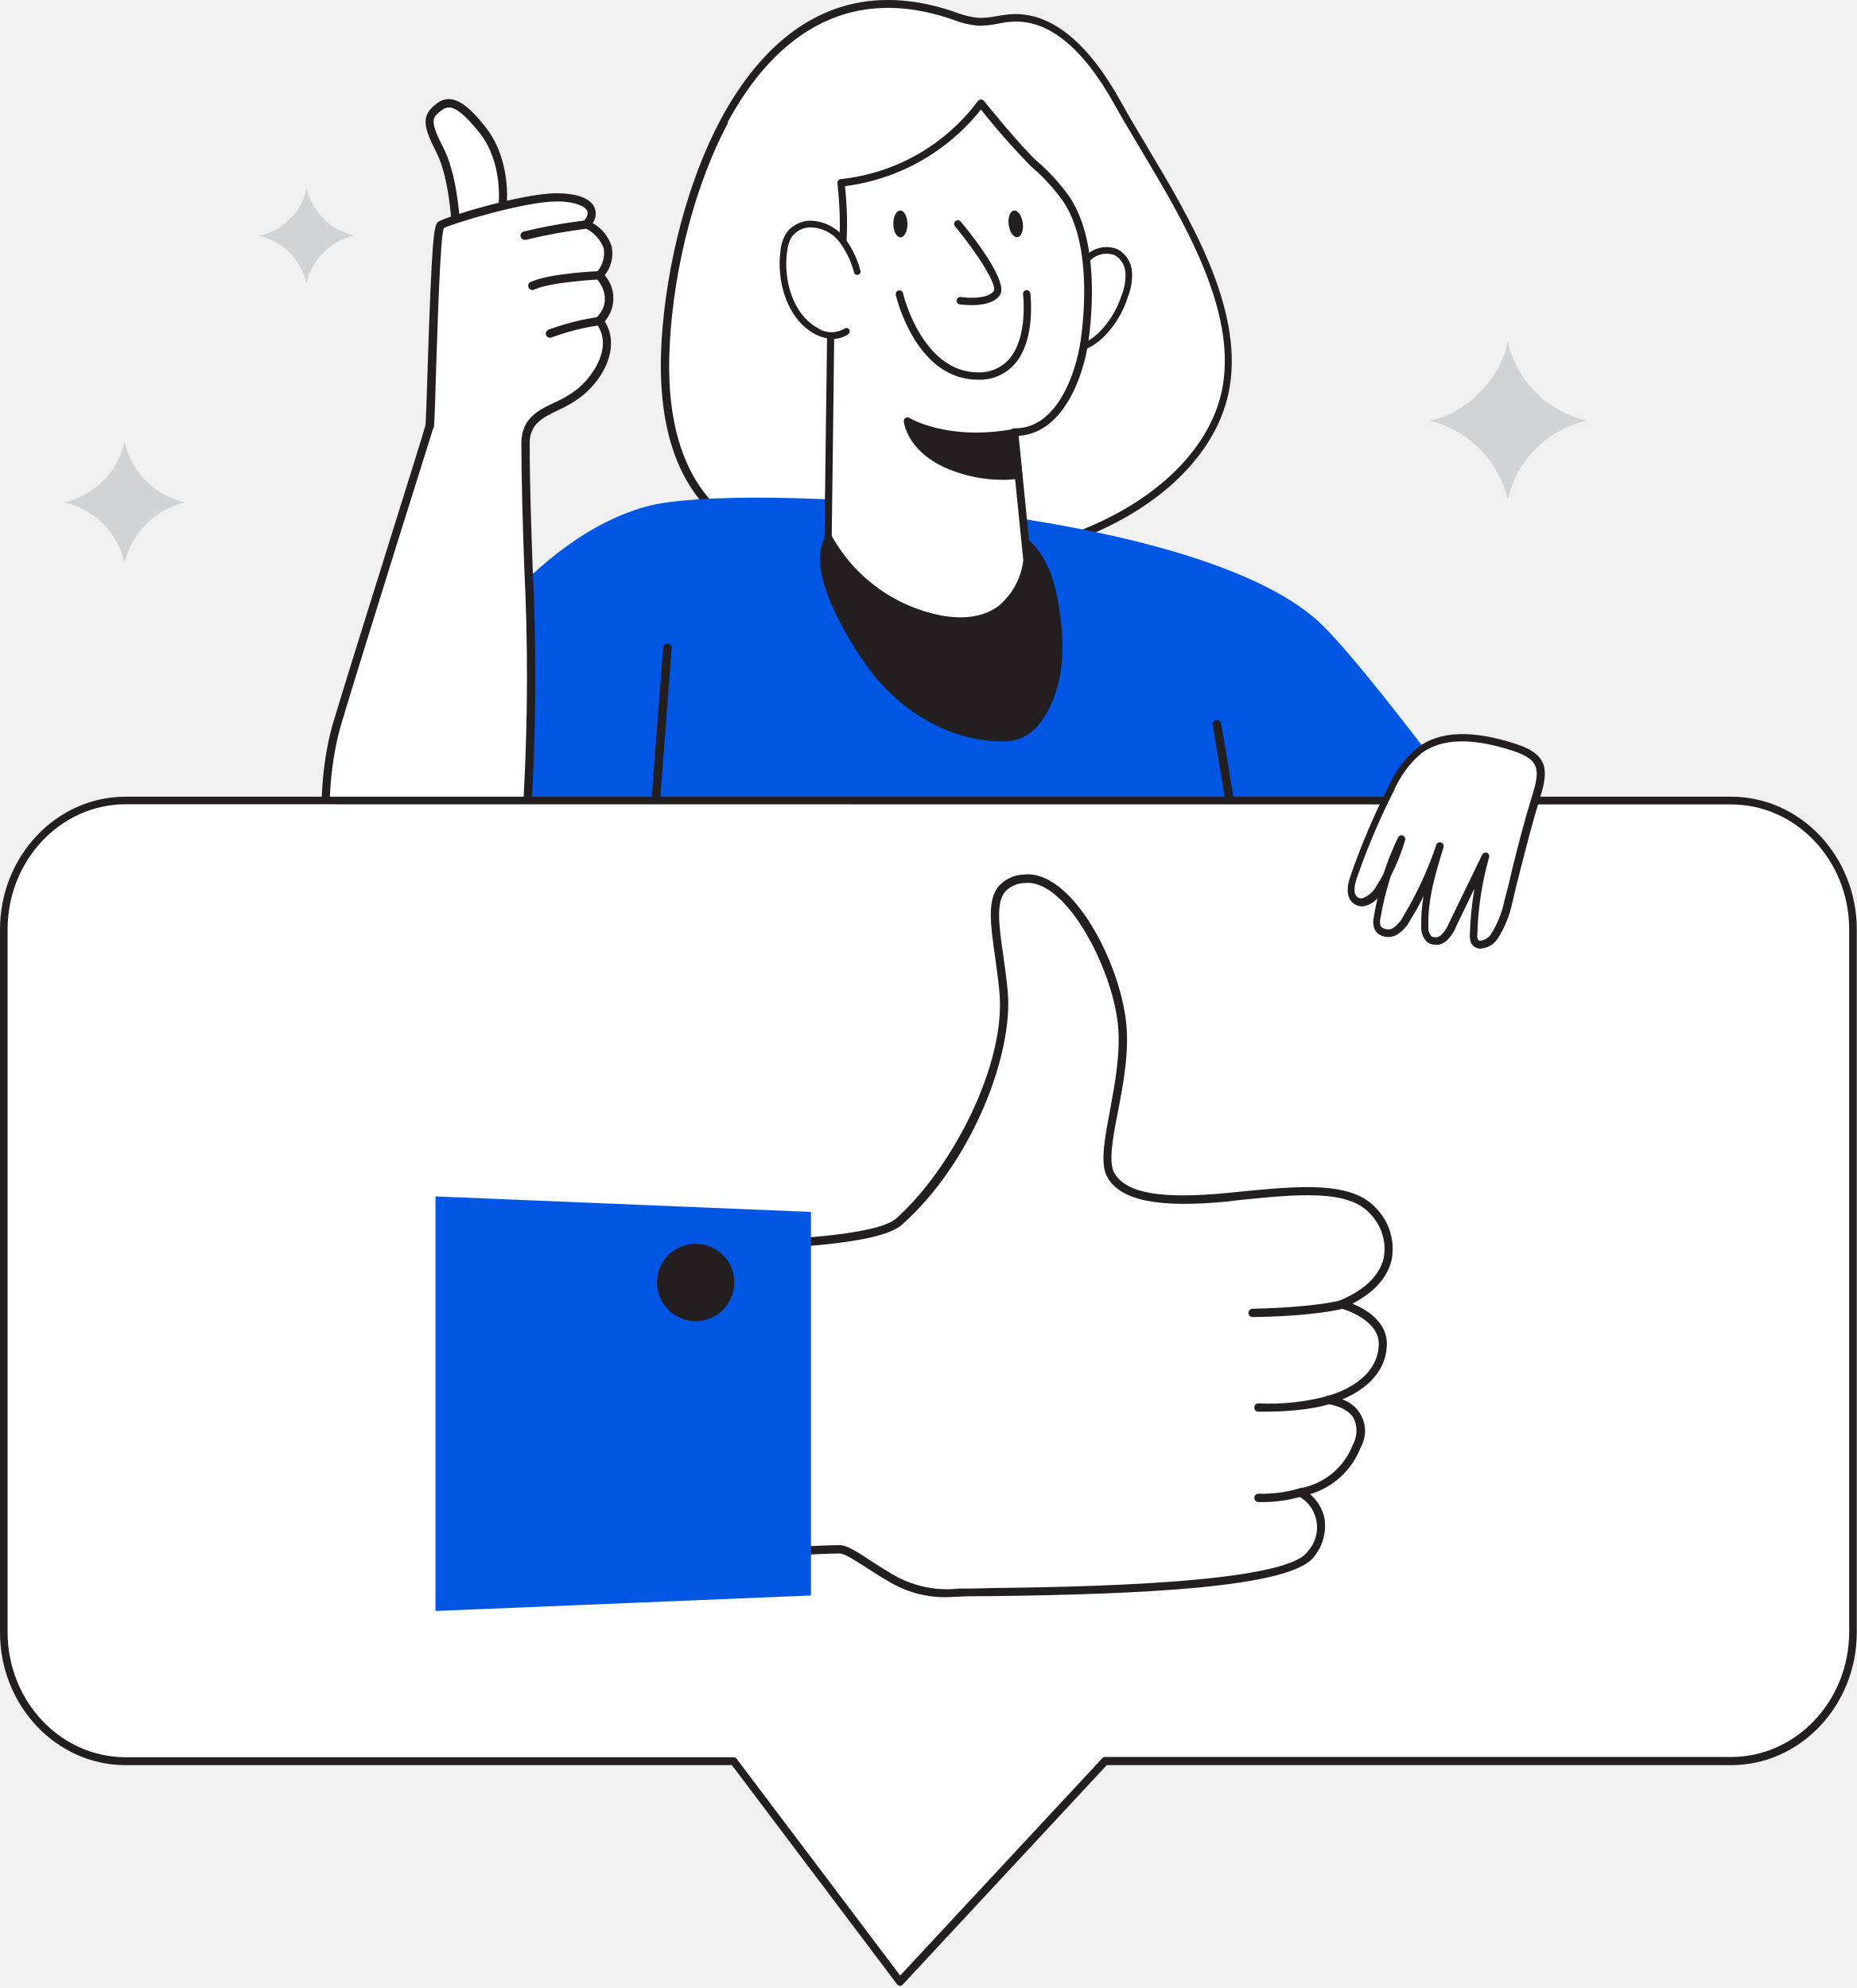
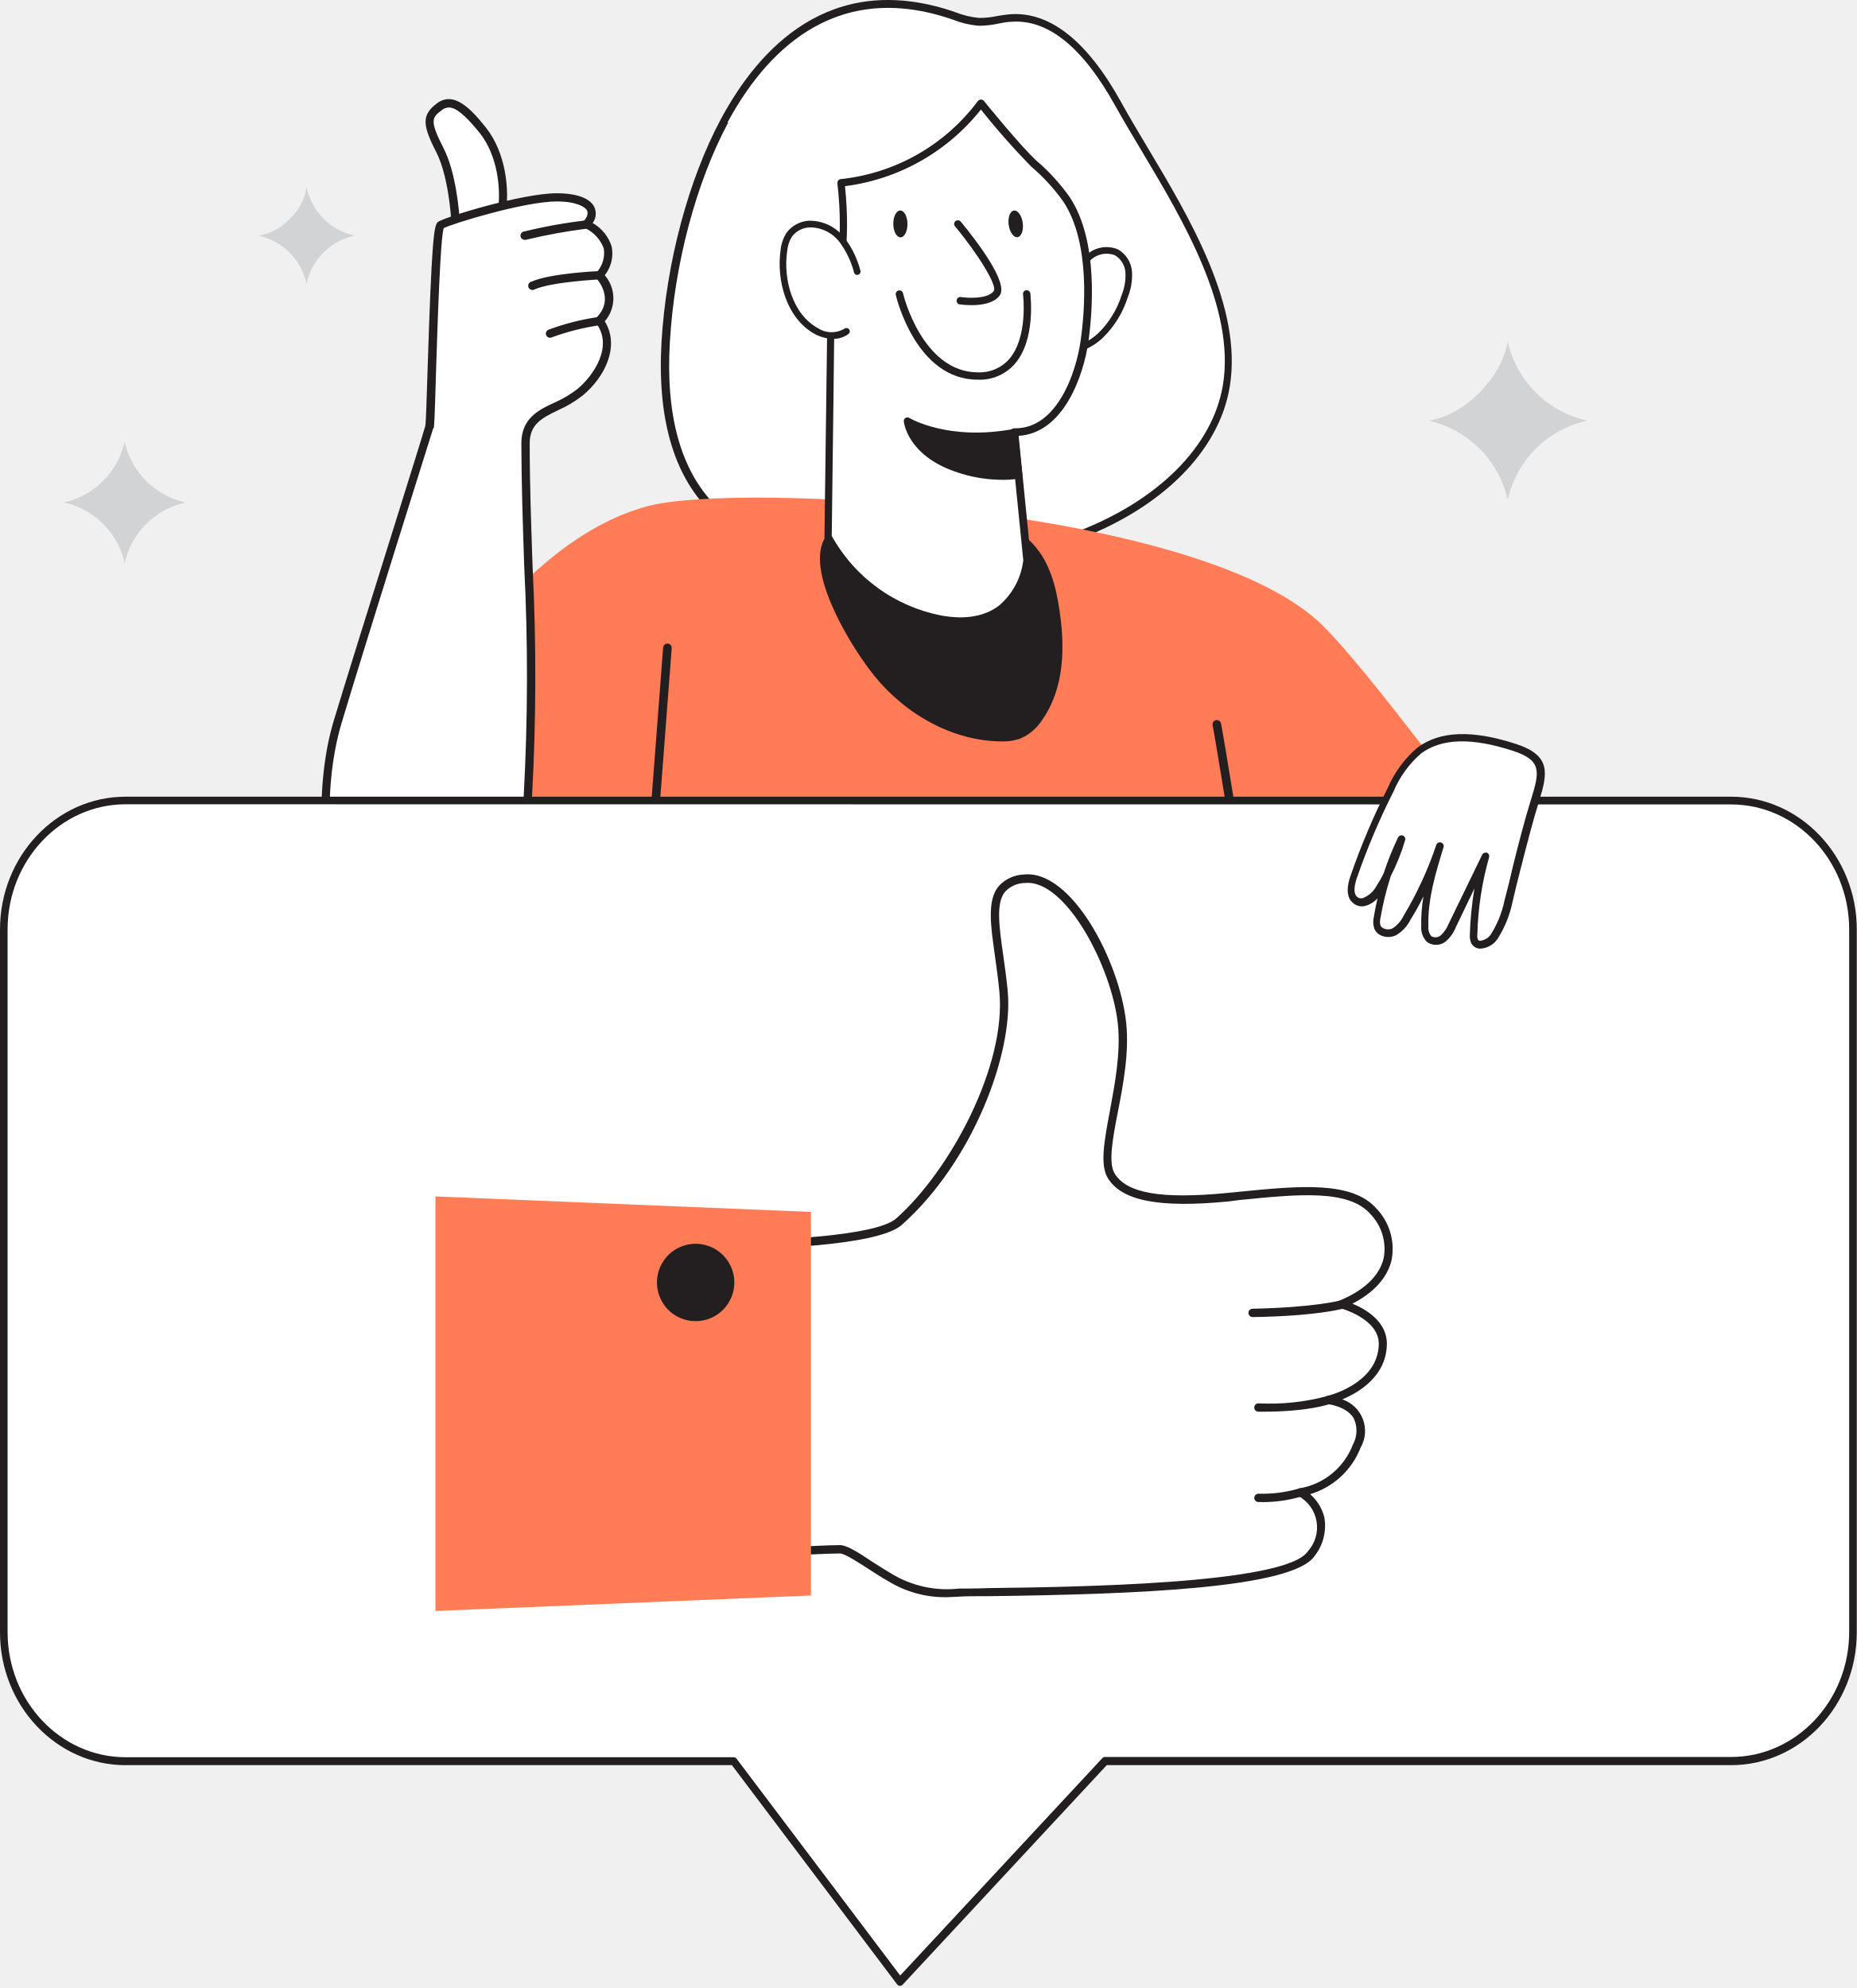
<svg xmlns="http://www.w3.org/2000/svg" width="226" height="242" viewBox="0 0 226 242" fill="none">
  <path d="M88.173 14.686C93.644 4.536 102.475 -2.498 115.578 1.725C116.734 2.189 117.945 2.499 119.181 2.648C120.438 2.575 121.688 2.425 122.927 2.202C128.834 1.714 133.199 7.439 136.071 12.616C141.41 22.268 151.164 35.372 149.266 46.973C147.794 55.966 139.339 62.198 130.803 65.345C121.178 68.895 110.787 69.844 100.678 68.095C95.603 67.222 90.355 65.517 86.701 61.833C81.626 56.697 80.611 48.79 80.997 41.533C81.535 33.423 83.717 22.999 88.173 14.686Z" fill="white" />
  <path d="M110.533 69.445C107.203 69.445 103.878 69.16 100.596 68.593C94.192 67.497 89.543 65.406 86.386 62.198C81.951 57.742 79.982 50.84 80.52 41.584C81.098 31.982 83.798 21.842 87.757 14.473C92.395 5.846 101.002 -3.452 115.679 1.278L116.38 1.522C117.272 1.868 118.208 2.09 119.161 2.181C119.891 2.185 120.619 2.11 121.333 1.958C121.82 1.877 122.348 1.786 122.845 1.745C127.707 1.329 132.295 4.922 136.436 12.392C137.39 14.118 138.466 15.945 139.633 17.883C144.82 26.562 151.275 37.361 149.682 47.054C148.413 54.901 141.42 61.904 130.935 65.781C124.407 68.207 117.498 69.448 110.533 69.445ZM88.64 14.909C84.742 22.167 82.073 32.164 81.535 41.634C80.997 50.587 82.874 57.286 87.097 61.549C90.142 64.594 94.618 66.624 100.82 67.639C110.843 69.364 121.144 68.412 130.681 64.878C140.831 61.112 147.621 54.373 148.85 46.862C150.382 37.514 144.028 26.866 138.923 18.31C137.766 16.371 136.67 14.544 135.705 12.808C131.757 5.703 127.484 2.263 123.008 2.658C122.531 2.658 122.064 2.78 121.576 2.861C120.76 3.043 119.926 3.135 119.09 3.135C118.045 3.043 117.02 2.801 116.045 2.415L115.355 2.181C101.287 -2.356 93.025 6.617 88.538 14.93L88.64 14.909Z" fill="#231F20" />
-   <path d="M222.904 159.83C222.904 159.83 171.139 85.34 160.4 75.585C144.952 61.619 90.122 58.706 78.987 61.578C59.296 66.653 45.594 97.408 45.594 97.408L78.257 107.172C78.328 132.436 80.855 158.937 80.855 158.937L222.904 159.83Z" fill="#0157E4" />
+   <path d="M222.904 159.83C222.904 159.83 171.139 85.34 160.4 75.585C144.952 61.619 90.122 58.706 78.987 61.578C59.296 66.653 45.594 97.408 45.594 97.408L78.257 107.172C78.328 132.436 80.855 158.937 80.855 158.937L222.904 159.83Z" fill="#ff7c57" />
  <path d="M55.459 28.682C55.581 28.337 55.348 21.78 53.541 18.268C51.734 14.756 51.988 14.147 53.45 13.01C54.911 11.873 56.495 13.01 58.748 15.842C61.001 18.674 61.57 23.018 61.011 26.185L55.459 28.682Z" fill="white" />
  <path d="M55.46 29.192C55.383 29.191 55.308 29.173 55.239 29.139C55.171 29.105 55.111 29.055 55.064 28.995C55.017 28.934 54.984 28.864 54.969 28.789C54.953 28.714 54.954 28.637 54.972 28.562C55.044 27.963 54.79 21.802 53.095 18.504C51.4 15.205 51.319 14.017 53.145 12.607C55.236 11.003 57.337 13.266 59.144 15.53C61.56 18.575 62.078 23.102 61.509 26.279C61.493 26.36 61.458 26.436 61.407 26.502C61.356 26.567 61.29 26.619 61.215 26.654L55.673 29.141C55.606 29.172 55.533 29.189 55.46 29.192ZM54.627 13.084C54.31 13.093 54.005 13.212 53.765 13.418C52.608 14.302 52.222 14.606 53.988 18.037C55.49 20.95 55.947 25.822 56.018 27.892L60.585 25.862C61.032 22.929 60.535 18.879 58.383 16.179C56.505 13.855 55.429 13.084 54.627 13.084Z" fill="#231F20" />
  <path d="M52.293 51.976C52.526 51.641 52.861 28.002 53.653 27.433C54.444 26.865 63.722 24.043 67.792 24.043C71.862 24.043 72.867 25.738 71.415 27.321C71.415 27.321 76.165 29.473 72.999 33.543C72.999 33.543 75.709 36.365 72.999 39.085C75.191 42.019 72.999 45.764 70.634 47.774C67.893 50.047 63.986 49.996 64.006 54.016C64.056 68.297 65.335 82.72 64.29 96.991C63.61 106.268 58.2 119.615 48.568 117.352C38.935 115.088 38.276 97.336 41.097 87.917C43.919 78.498 52.293 51.976 52.293 51.976Z" fill="white" />
  <path d="M50.699 118.115C49.941 118.112 49.185 118.023 48.446 117.851C47.098 117.498 45.84 116.863 44.756 115.988C43.671 115.113 42.784 114.019 42.153 112.776C38.418 106.321 38.438 94.993 40.61 87.777C43.411 78.5 51.775 52.069 51.775 51.805C51.846 51.389 51.937 48.364 52.039 45.177C52.546 29.12 52.81 27.374 53.318 27.009C54.16 26.41 63.579 23.527 67.751 23.527C70.238 23.527 71.882 24.146 72.369 25.273C72.495 25.58 72.54 25.914 72.499 26.243C72.458 26.572 72.333 26.884 72.136 27.151C73.24 27.775 74.067 28.794 74.45 30.003C74.574 30.613 74.562 31.242 74.417 31.847C74.271 32.452 73.995 33.018 73.608 33.505C74.285 34.283 74.658 35.28 74.658 36.311C74.658 37.343 74.285 38.34 73.608 39.118C75.455 42.061 73.709 45.837 70.918 48.151C70.002 48.861 69.003 49.457 67.944 49.928C65.995 50.871 64.463 51.623 64.473 53.987C64.473 58.91 64.655 63.945 64.818 68.817C65.29 78.207 65.269 87.615 64.757 97.003C64.27 103.57 61.397 112.37 56.211 116.177C54.63 117.4 52.697 118.08 50.699 118.115ZM52.729 52.14C52.353 53.338 44.284 78.957 41.564 88.061C39.453 95.075 39.422 106.037 43.016 112.259C43.58 113.376 44.375 114.36 45.347 115.148C46.32 115.935 47.449 116.507 48.659 116.826C49.854 117.127 51.103 117.152 52.309 116.899C53.515 116.645 54.648 116.121 55.622 115.365C60.555 111.741 63.295 103.266 63.742 96.932C64.254 87.578 64.275 78.203 63.803 68.847C63.64 63.975 63.468 58.931 63.458 53.987C63.458 50.943 65.488 49.928 67.518 48.994C68.504 48.56 69.435 48.008 70.289 47.349C72.319 45.654 74.643 42.122 72.572 39.361C72.493 39.268 72.449 39.149 72.449 39.026C72.449 38.904 72.493 38.785 72.572 38.691C74.897 36.377 72.664 33.962 72.572 33.86C72.494 33.768 72.451 33.651 72.451 33.53C72.451 33.409 72.494 33.292 72.572 33.2C72.943 32.81 73.219 32.34 73.377 31.826C73.536 31.311 73.573 30.767 73.486 30.236C73.075 29.137 72.247 28.244 71.182 27.75C71.109 27.719 71.044 27.67 70.995 27.608C70.945 27.546 70.912 27.473 70.898 27.395C70.881 27.316 70.883 27.234 70.905 27.157C70.926 27.079 70.965 27.007 71.019 26.948C71.273 26.674 71.669 26.136 71.466 25.659C71.263 25.182 70.126 24.522 67.771 24.522C63.864 24.522 55.135 27.192 54.008 27.77C53.582 29.079 53.257 39.524 53.074 45.187C52.902 51.135 52.861 51.927 52.77 52.171L52.729 52.14Z" fill="#231F20" />
  <path d="M63.945 29.192C63.81 29.212 63.673 29.178 63.564 29.097C63.454 29.016 63.381 28.895 63.361 28.76C63.341 28.626 63.375 28.489 63.456 28.379C63.537 28.27 63.658 28.197 63.792 28.177C66.293 27.57 68.829 27.116 71.385 26.817C71.518 26.799 71.653 26.836 71.759 26.918C71.866 26.999 71.935 27.12 71.953 27.253C71.963 27.319 71.96 27.387 71.943 27.452C71.926 27.516 71.897 27.577 71.856 27.63C71.815 27.683 71.764 27.728 71.706 27.761C71.647 27.793 71.583 27.814 71.517 27.822C69.034 28.131 66.57 28.578 64.138 29.161C64.077 29.187 64.011 29.198 63.945 29.192Z" fill="#231F20" />
  <path d="M64.909 35.291C64.775 35.318 64.635 35.29 64.52 35.214C64.406 35.138 64.327 35.02 64.3 34.885C64.273 34.75 64.301 34.611 64.377 34.496C64.453 34.382 64.572 34.303 64.706 34.276C67.03 33.261 72.735 33.007 72.968 32.997C73.035 32.993 73.102 33.002 73.165 33.024C73.228 33.046 73.286 33.08 73.336 33.124C73.386 33.168 73.427 33.222 73.456 33.282C73.485 33.342 73.502 33.407 73.506 33.474C73.512 33.61 73.464 33.742 73.373 33.843C73.281 33.943 73.154 34.004 73.019 34.012C72.968 34.012 67.264 34.296 65.112 35.21C65.052 35.252 64.982 35.28 64.909 35.291Z" fill="#231F20" />
  <path d="M66.949 41.116C66.847 41.117 66.747 41.088 66.662 41.032C66.577 40.976 66.511 40.896 66.472 40.801C66.424 40.677 66.426 40.539 66.477 40.417C66.528 40.294 66.624 40.195 66.746 40.142C68.743 39.395 70.816 38.871 72.927 38.578C73.061 38.561 73.195 38.597 73.302 38.679C73.409 38.761 73.478 38.882 73.496 39.015C73.506 39.081 73.502 39.149 73.486 39.213C73.469 39.278 73.439 39.339 73.399 39.392C73.358 39.445 73.307 39.489 73.249 39.522C73.19 39.555 73.126 39.576 73.059 39.583C71.04 39.868 69.056 40.369 67.142 41.075C67.081 41.102 67.016 41.116 66.949 41.116Z" fill="#231F20" />
  <path d="M76.775 137.246C76.707 137.241 76.64 137.222 76.579 137.191C76.519 137.16 76.464 137.118 76.42 137.066C76.376 137.014 76.342 136.954 76.321 136.889C76.3 136.824 76.292 136.756 76.298 136.688L80.713 78.833C80.718 78.763 80.737 78.696 80.768 78.633C80.8 78.571 80.843 78.516 80.896 78.471C80.949 78.425 81.01 78.391 81.076 78.37C81.142 78.348 81.212 78.34 81.281 78.345C81.35 78.35 81.418 78.369 81.479 78.401C81.541 78.432 81.595 78.476 81.64 78.529C81.684 78.582 81.718 78.643 81.738 78.709C81.758 78.775 81.765 78.845 81.758 78.914L77.343 136.769C77.338 136.838 77.319 136.905 77.288 136.967C77.256 137.028 77.213 137.083 77.16 137.127C77.107 137.172 77.045 137.205 76.979 137.226C76.913 137.246 76.844 137.253 76.775 137.246Z" fill="#231F20" />
  <path d="M106.707 81.909C110.371 86.466 115.842 89.715 121.739 89.806C122.503 89.848 123.267 89.745 123.992 89.501C124.985 89.077 125.832 88.371 126.428 87.471C129.088 83.817 129.199 78.895 128.529 74.429C128.052 71.292 127.139 68.004 124.764 65.903C121.973 63.436 117.923 63.203 114.198 63.101C110.473 63 101.835 61.914 100.455 66.501C99.165 70.693 104.251 78.854 106.707 81.909Z" fill="#231F20" />
  <path d="M121.963 90.251H121.729C116.096 90.16 110.351 87.145 106.362 82.192C103.713 78.903 98.689 70.722 100.018 66.368C101.348 62.014 108.443 62.308 112.665 62.572L114.218 62.643C118.329 62.765 122.247 63.069 125.058 65.556C127.87 68.043 128.57 71.717 128.966 74.356C129.829 80.061 129.098 84.506 126.794 87.724C126.154 88.702 125.234 89.466 124.155 89.916C123.451 90.161 122.708 90.275 121.963 90.251ZM109.204 63.354C105.631 63.354 101.723 63.871 100.881 66.632C99.653 70.601 104.606 78.589 107.052 81.634C110.879 86.384 116.37 89.266 121.739 89.358C122.45 89.395 123.162 89.302 123.84 89.084C124.754 88.687 125.53 88.031 126.073 87.196C128.225 84.232 128.905 79.949 128.103 74.488C127.728 71.981 126.946 68.398 124.49 66.226C122.034 64.054 118.146 63.648 114.208 63.536C113.751 63.536 113.193 63.536 112.645 63.465C111.61 63.414 110.422 63.354 109.204 63.354Z" fill="#231F20" />
  <path d="M130.417 34.997C130.792 33.732 131.428 32.56 132.285 31.557C132.724 31.063 133.304 30.716 133.947 30.564C134.59 30.411 135.264 30.46 135.878 30.704C136.305 30.958 136.663 31.313 136.922 31.738C137.18 32.162 137.33 32.644 137.36 33.14C137.41 34.138 137.244 35.135 136.873 36.063C136.308 37.828 135.33 39.432 134.02 40.742C133.37 41.394 132.593 41.905 131.738 42.245C130.883 42.586 129.967 42.748 129.047 42.722" fill="white" />
  <path d="M129.433 43.117H129.017C128.91 43.106 128.811 43.055 128.741 42.974C128.671 42.892 128.635 42.787 128.641 42.68C128.644 42.626 128.657 42.574 128.681 42.525C128.704 42.477 128.738 42.434 128.778 42.398C128.819 42.363 128.867 42.337 128.918 42.321C128.97 42.304 129.024 42.299 129.078 42.305C129.946 42.334 130.81 42.186 131.619 41.868C132.427 41.55 133.162 41.07 133.777 40.457C135.039 39.193 135.979 37.644 136.518 35.941C136.872 35.069 137.031 34.13 136.985 33.19C136.96 32.758 136.83 32.338 136.605 31.968C136.38 31.598 136.068 31.289 135.695 31.069C135.158 30.866 134.571 30.831 134.013 30.969C133.454 31.107 132.951 31.41 132.569 31.84C131.761 32.813 131.157 33.938 130.793 35.149C130.775 35.199 130.747 35.244 130.711 35.283C130.675 35.322 130.632 35.353 130.584 35.375C130.535 35.397 130.483 35.409 130.43 35.41C130.377 35.411 130.325 35.402 130.275 35.382C130.175 35.346 130.093 35.271 130.047 35.174C130.001 35.077 129.996 34.966 130.032 34.865C130.429 33.542 131.1 32.318 132.001 31.272C132.501 30.719 133.158 30.334 133.885 30.168C134.611 30.003 135.371 30.066 136.061 30.348C136.555 30.628 136.972 31.028 137.273 31.51C137.574 31.992 137.751 32.541 137.786 33.109C137.842 34.149 137.669 35.188 137.279 36.154C136.703 37.998 135.686 39.674 134.315 41.036C133.011 42.324 131.266 43.068 129.433 43.117Z" fill="#231F20" />
  <path d="M123.444 52.596L125.017 68.247C125.017 68.247 124.256 77.148 114.472 75.352C111.598 74.797 108.883 73.612 106.522 71.881C104.161 70.15 102.214 67.918 100.82 65.344L101.185 37.259C101.124 36.112 103.51 32.184 102.383 22.257C105.737 21.914 108.983 20.876 111.914 19.209C114.844 17.542 117.396 15.282 119.404 12.574C119.404 12.574 123.942 18.177 125.85 19.913C127.381 21.195 128.745 22.665 129.91 24.287C132.955 28.855 132.823 36.305 132.092 41.542C131.381 45.846 128.885 52.707 123.444 52.596Z" fill="white" />
  <path d="M116.918 76.083C116.07 76.077 115.224 75.996 114.39 75.839C111.436 75.263 108.645 74.04 106.219 72.259C103.792 70.478 101.789 68.183 100.353 65.537C100.338 65.47 100.338 65.401 100.353 65.334C100.353 65.334 100.718 37.432 100.718 37.259C100.761 36.757 100.866 36.263 101.033 35.787C101.601 33.839 102.769 29.779 101.926 22.308C101.92 22.248 101.925 22.188 101.943 22.13C101.96 22.073 101.989 22.019 102.028 21.973C102.062 21.924 102.108 21.882 102.16 21.852C102.213 21.823 102.272 21.805 102.332 21.801C105.615 21.455 108.791 20.435 111.661 18.804C114.531 17.172 117.033 14.965 119.009 12.32C119.05 12.261 119.105 12.212 119.168 12.177C119.231 12.142 119.302 12.121 119.374 12.117C119.447 12.115 119.52 12.129 119.587 12.159C119.654 12.189 119.713 12.234 119.76 12.29C119.76 12.29 124.297 17.883 126.164 19.568C127.7 20.879 129.065 22.38 130.224 24.034C133.736 29.352 132.965 38.071 132.478 41.573C131.889 45.765 129.433 52.738 123.982 53.053L125.495 68.206C125.252 70.64 124.064 72.882 122.186 74.449C120.664 75.572 118.808 76.148 116.918 76.083ZM101.236 65.233C102.615 67.723 104.523 69.882 106.825 71.556C109.127 73.231 111.769 74.381 114.563 74.926C117.486 75.454 119.851 75.047 121.597 73.718C123.241 72.319 124.296 70.35 124.551 68.206L122.987 52.647C122.982 52.581 122.99 52.514 123.011 52.451C123.032 52.388 123.065 52.331 123.109 52.281C123.154 52.235 123.208 52.199 123.267 52.175C123.327 52.151 123.39 52.138 123.454 52.139H123.576C128.651 52.139 130.976 45.43 131.534 41.441C132.021 38.041 132.772 29.606 129.433 24.551C128.3 22.958 126.974 21.513 125.484 20.248C123.34 18.047 121.307 15.74 119.394 13.335C115.309 18.486 109.371 21.834 102.85 22.663C103.611 30.022 102.444 34.072 101.835 36.041C101.702 36.43 101.61 36.831 101.561 37.239C101.561 37.239 101.601 37.269 101.236 65.233Z" fill="#231F20" />
  <path d="M123.982 57.741C121.412 58.191 118.767 57.91 116.349 56.929C110.777 54.97 110.452 51.164 110.452 51.164C110.452 51.164 115.141 54.108 123.444 52.565L123.982 57.741Z" fill="#231F20" />
  <path d="M121.719 58.403C119.835 58.371 117.969 58.029 116.197 57.388C110.422 55.358 110.026 51.41 110.006 51.298C109.997 51.215 110.013 51.13 110.051 51.055C110.089 50.979 110.147 50.916 110.219 50.873C110.292 50.829 110.375 50.807 110.459 50.809C110.543 50.81 110.625 50.836 110.696 50.882C110.696 50.882 115.355 53.714 123.363 52.222C123.487 52.201 123.615 52.23 123.718 52.303C123.769 52.34 123.81 52.387 123.84 52.441C123.87 52.495 123.887 52.556 123.891 52.618L124.419 57.693C124.44 57.777 124.437 57.866 124.41 57.949C124.384 58.031 124.333 58.105 124.266 58.16C124.223 58.2 124.172 58.231 124.116 58.25C124.06 58.269 124 58.276 123.941 58.271C123.206 58.387 122.462 58.431 121.719 58.403ZM111.132 52.05C111.579 53.217 112.858 55.257 116.502 56.536C118.728 57.386 121.132 57.668 123.495 57.358L123.058 53.125C116.948 54.151 112.858 52.872 111.132 52.05Z" fill="#231F20" />
  <path d="M116.603 27.262C116.603 27.262 122.389 34.275 121.323 35.706C120.257 37.138 116.826 36.6 116.826 36.6" fill="white" />
  <path d="M118.258 37.147C117.755 37.146 117.253 37.112 116.756 37.045C116.65 37.013 116.56 36.944 116.502 36.85C116.444 36.757 116.422 36.646 116.439 36.537C116.456 36.428 116.512 36.33 116.596 36.259C116.681 36.188 116.788 36.15 116.898 36.152C117.781 36.294 120.227 36.426 120.958 35.431C121.414 34.822 119.212 31.138 116.238 27.545C116.201 27.5 116.172 27.447 116.155 27.391C116.138 27.335 116.132 27.276 116.138 27.218C116.143 27.159 116.161 27.102 116.188 27.05C116.216 26.999 116.253 26.953 116.299 26.916C116.393 26.842 116.512 26.807 116.631 26.819C116.75 26.83 116.86 26.886 116.938 26.976C118.745 29.169 122.825 34.426 121.678 35.969C120.958 36.944 119.425 37.147 118.258 37.147Z" fill="#231F20" />
  <path d="M123.846 28.871C124.318 28.808 124.604 28.032 124.484 27.137C124.364 26.242 123.885 25.569 123.412 25.632C122.94 25.695 122.654 26.471 122.774 27.366C122.893 28.26 123.373 28.934 123.846 28.871Z" fill="#231F20" />
  <path d="M109.611 28.891C110.087 28.885 110.465 28.149 110.454 27.247C110.444 26.344 110.049 25.617 109.573 25.623C109.096 25.628 108.719 26.364 108.729 27.267C108.74 28.169 109.134 28.896 109.611 28.891Z" fill="#231F20" />
  <path d="M104.342 33.056C103.992 31.716 103.397 30.453 102.586 29.331C102.119 28.694 101.508 28.178 100.801 27.825C100.095 27.472 99.315 27.292 98.526 27.301C98.038 27.32 97.56 27.45 97.13 27.68C96.699 27.91 96.326 28.235 96.039 28.631C95.697 29.2 95.482 29.838 95.41 30.498C94.892 33.98 96.059 38.517 99.338 40.313C99.891 40.661 100.532 40.846 101.185 40.846C101.839 40.846 102.479 40.661 103.032 40.313" fill="white" />
  <path d="M101.409 41.25C100.616 41.232 99.84 41.023 99.145 40.641C95.715 38.753 94.476 34.074 95.014 30.41C95.091 29.69 95.327 28.997 95.704 28.38C96.025 27.932 96.442 27.564 96.926 27.302C97.409 27.04 97.946 26.891 98.496 26.867C99.354 26.861 100.201 27.06 100.967 27.446C101.733 27.833 102.396 28.396 102.901 29.09C103.747 30.25 104.366 31.558 104.728 32.947C104.756 33.049 104.743 33.159 104.692 33.252C104.641 33.345 104.555 33.414 104.454 33.444C104.404 33.462 104.351 33.468 104.298 33.464C104.246 33.46 104.195 33.445 104.148 33.42C104.101 33.396 104.06 33.362 104.027 33.32C103.994 33.279 103.97 33.232 103.956 33.181C103.621 31.889 103.05 30.671 102.272 29.587C101.85 28.993 101.291 28.509 100.643 28.177C99.994 27.845 99.275 27.674 98.546 27.679C98.122 27.695 97.706 27.806 97.33 28.005C96.954 28.204 96.627 28.484 96.374 28.826C96.064 29.346 95.873 29.929 95.816 30.532C95.309 33.911 96.425 38.225 99.531 39.93C100.01 40.249 100.569 40.426 101.143 40.44C101.718 40.455 102.285 40.306 102.779 40.012C102.865 39.948 102.972 39.92 103.077 39.934C103.183 39.947 103.28 40 103.347 40.083C103.413 40.167 103.443 40.275 103.429 40.382C103.416 40.488 103.361 40.585 103.276 40.651C102.737 41.051 102.08 41.262 101.409 41.25Z" fill="#231F20" />
  <path d="M158.573 153.154C158.449 153.153 158.33 153.109 158.235 153.029C158.141 152.95 158.077 152.839 158.056 152.717C154.574 130.986 147.906 89.564 147.601 88.305C147.567 88.171 147.587 88.028 147.658 87.909C147.728 87.789 147.843 87.702 147.977 87.666C148.112 87.635 148.255 87.658 148.374 87.73C148.493 87.802 148.58 87.917 148.616 88.052C149.012 89.665 158.675 149.967 159.091 152.545C159.111 152.682 159.077 152.821 158.995 152.934C158.914 153.046 158.791 153.121 158.654 153.143L158.573 153.154Z" fill="#231F20" />
  <path d="M210.704 97.438H15.286C7.095 97.438 0.457 104.482 0.457 113.15V198.704C0.457 207.382 7.095 214.406 15.286 214.406H89.289L109.589 241.273L134.558 214.406H210.754C218.945 214.406 225.594 207.382 225.594 198.704V113.15C225.543 104.482 218.895 97.438 210.704 97.438Z" fill="white" />
  <path d="M109.539 241.74C109.472 241.734 109.407 241.714 109.348 241.683C109.289 241.652 109.236 241.609 109.194 241.557L89.087 214.873H15.286C6.851 214.873 0 207.615 0 198.704V113.149C0 104.238 6.851 96.981 15.286 96.981H210.704C219.139 96.981 226 104.238 226 113.149V198.704C226 207.615 219.139 214.873 210.704 214.873H134.711L109.874 241.588C109.832 241.635 109.78 241.673 109.723 241.7C109.665 241.726 109.602 241.74 109.539 241.74ZM15.286 97.904C7.369 97.904 0.924 104.745 0.924 113.129V198.683C0.924 207.088 7.369 213.908 15.286 213.908H89.29C89.361 213.907 89.431 213.923 89.495 213.954C89.559 213.986 89.614 214.033 89.655 214.091L109.569 240.481L134.173 214.02C134.216 213.974 134.267 213.938 134.325 213.913C134.383 213.889 134.445 213.877 134.508 213.878H210.704C218.631 213.878 225.076 207.037 225.076 198.653V113.149C225.076 104.745 218.631 97.924 210.704 97.924L15.286 97.904Z" fill="#231F20" />
  <path d="M168.338 163.666C168.236 168.954 161.679 170.436 161.679 170.436C161.679 170.436 167.231 171.004 165.171 176.059C164.607 177.502 163.682 178.775 162.484 179.756C161.285 180.737 159.855 181.394 158.33 181.662C158.33 181.662 162.989 184.301 159.609 189.163C156.229 194.025 122.389 193.69 116.776 193.882C113.824 194.204 110.849 193.544 108.31 192.005C106.504 190.99 103.367 188.594 102.22 188.594C99.043 188.594 86.173 189.447 86.173 189.447L89.218 151.516C89.218 151.516 106.26 151.516 109.397 148.715C117.638 141.407 122.886 128.303 122.135 120.62C121.384 112.936 119.252 107.516 124.682 106.958C130.113 106.4 135.847 117.443 136.558 124.558C137.268 131.673 133.564 140.29 135.249 143.102C136.933 145.914 141.795 146.472 149.459 145.721C157.122 144.97 164.146 144.046 167.16 147.477C170.175 150.907 170.012 155.972 163.263 158.784C163.303 158.784 168.409 160.113 168.338 163.666Z" fill="white" />
  <path d="M115.365 194.423C112.796 194.49 110.263 193.806 108.077 192.454C107.417 192.099 106.626 191.581 105.773 191.033C104.524 190.221 102.819 189.104 102.231 189.104C99.104 189.104 86.346 189.947 86.214 189.957C86.141 189.96 86.068 189.948 86 189.922C85.932 189.895 85.87 189.856 85.818 189.805C85.769 189.752 85.73 189.69 85.706 189.622C85.681 189.554 85.671 189.481 85.676 189.409L88.721 151.478C88.731 151.351 88.789 151.232 88.883 151.145C88.977 151.059 89.101 151.011 89.228 151.011C93.918 151.011 106.615 150.514 109.072 148.332C115.72 142.445 122.52 129.636 121.637 120.673C121.495 119.161 121.292 117.77 121.11 116.42C120.572 112.644 120.145 109.671 121.505 107.935C121.897 107.484 122.378 107.12 122.918 106.865C123.458 106.61 124.045 106.469 124.642 106.453C130.397 105.854 136.274 116.948 137.076 124.51C137.451 128.083 136.73 131.96 136.061 135.37C135.391 138.781 134.903 141.572 135.665 142.841C137.126 145.267 141.359 145.997 149.408 145.216L150.737 145.084C158.137 144.353 164.531 143.724 167.536 147.114C168.32 147.933 168.897 148.928 169.219 150.016C169.54 151.103 169.596 152.252 169.383 153.366C169.028 154.909 167.891 157.01 164.612 158.695C166.236 159.365 168.855 160.877 168.804 163.648C168.733 167.515 165.445 169.484 163.384 170.347C163.954 170.539 164.474 170.855 164.907 171.272C165.34 171.689 165.675 172.197 165.888 172.759C166.1 173.321 166.186 173.924 166.137 174.523C166.089 175.122 165.908 175.703 165.607 176.224C165.082 177.573 164.255 178.784 163.191 179.765C162.127 180.747 160.853 181.473 159.466 181.888C160.315 182.627 160.917 183.608 161.192 184.699C161.339 185.528 161.308 186.378 161.101 187.193C160.895 188.008 160.518 188.771 159.994 189.429C157.294 193.327 138.486 194.078 120.409 194.301C118.755 194.301 117.476 194.301 116.715 194.362L115.365 194.423ZM102.231 188.089C103.053 188.089 104.332 188.881 106.291 190.19C107.113 190.718 107.894 191.205 108.503 191.561C110.963 193.06 113.852 193.699 116.715 193.378C117.476 193.378 118.745 193.378 120.43 193.317C130.265 193.195 156.391 192.87 159.152 188.881C159.602 188.395 159.934 187.813 160.125 187.179C160.315 186.545 160.358 185.876 160.25 185.223C160.143 184.57 159.887 183.95 159.503 183.41C159.119 182.871 158.617 182.427 158.035 182.111C157.942 182.057 157.868 181.975 157.824 181.877C157.78 181.778 157.769 181.668 157.792 181.563C157.811 181.458 157.864 181.363 157.943 181.292C158.022 181.22 158.122 181.176 158.228 181.167C159.667 180.914 161.015 180.293 162.143 179.365C163.271 178.437 164.139 177.232 164.663 175.869C164.936 175.378 165.087 174.829 165.104 174.267C165.122 173.706 165.006 173.148 164.765 172.641C163.892 171.18 161.639 170.926 161.608 170.926C161.489 170.914 161.378 170.859 161.295 170.771C161.213 170.683 161.166 170.569 161.161 170.449C161.155 170.33 161.19 170.212 161.26 170.116C161.331 170.02 161.432 169.951 161.547 169.921C161.618 169.921 167.729 168.459 167.82 163.638C167.881 160.532 163.212 159.274 163.171 159.253C163.065 159.231 162.969 159.176 162.898 159.094C162.826 159.013 162.783 158.911 162.775 158.803C162.767 158.695 162.795 158.588 162.853 158.497C162.912 158.406 162.999 158.336 163.1 158.299C166.094 157.051 167.932 155.254 168.419 153.143C168.596 152.187 168.542 151.203 168.261 150.272C167.981 149.342 167.481 148.492 166.805 147.794C164.146 144.749 157.995 145.368 150.869 146.079L149.54 146.251C141.054 147.073 136.517 146.19 134.822 143.379C133.868 141.785 134.406 138.882 135.096 135.208C135.715 131.858 136.426 128.103 136.061 124.632C135.34 117.811 129.737 106.971 124.743 107.488C124.283 107.492 123.829 107.591 123.41 107.78C122.99 107.968 122.615 108.242 122.307 108.584C121.211 109.975 121.607 112.766 122.114 116.298C122.297 117.598 122.5 119.069 122.652 120.592C123.393 128.194 118.389 141.46 109.752 149.113C106.768 151.763 92.497 152.026 89.695 152.047L86.731 188.881C89.32 188.739 99.419 188.089 102.231 188.089Z" fill="#231F20" />
  <path d="M152.463 160.328C152.328 160.328 152.199 160.275 152.104 160.18C152.009 160.084 151.956 159.955 151.956 159.821C151.956 159.686 152.009 159.557 152.104 159.462C152.199 159.367 152.328 159.313 152.463 159.313C160.167 159.151 163.141 158.298 163.171 158.298C163.306 158.259 163.45 158.275 163.573 158.343C163.696 158.41 163.787 158.524 163.826 158.659C163.865 158.793 163.849 158.938 163.781 159.061C163.714 159.183 163.6 159.274 163.466 159.313C163.334 159.313 160.36 160.206 152.483 160.328H152.463Z" fill="#231F20" />
  <path d="M153.752 171.847H153.174C153.039 171.847 152.91 171.794 152.815 171.699C152.719 171.604 152.666 171.475 152.666 171.34C152.666 171.205 152.719 171.076 152.815 170.981C152.91 170.886 153.039 170.832 153.174 170.832C155.976 170.973 158.784 170.678 161.497 169.96C161.623 169.917 161.761 169.927 161.881 169.986C162 170.045 162.092 170.148 162.136 170.274C162.16 170.336 162.171 170.402 162.168 170.468C162.166 170.535 162.15 170.6 162.121 170.66C162.093 170.719 162.053 170.773 162.003 170.816C161.953 170.86 161.895 170.893 161.831 170.914C161.72 170.954 159.182 171.847 153.752 171.847Z" fill="#231F20" />
  <path d="M153.174 182.843C153.039 182.843 152.91 182.789 152.815 182.694C152.719 182.599 152.666 182.47 152.666 182.335C152.669 182.201 152.723 182.074 152.818 181.979C152.912 181.885 153.04 181.83 153.174 181.828C154.855 181.879 156.533 181.663 158.147 181.188C158.274 181.141 158.414 181.146 158.536 181.202C158.659 181.259 158.755 181.361 158.802 181.488C158.849 181.614 158.844 181.754 158.788 181.877C158.731 182 158.629 182.095 158.502 182.142C156.776 182.663 154.976 182.9 153.174 182.843Z" fill="#231F20" />
-   <path d="M98.709 194.219L53.003 196.106V145.641L98.709 147.529V194.219Z" fill="#0157E4" />
+   <path d="M98.709 194.219L53.003 196.106V145.641L98.709 147.529V194.219Z" fill="#ff7c57" />
  <path d="M84.681 160.389C87.036 160.389 88.945 158.481 88.945 156.126C88.945 153.772 87.036 151.863 84.681 151.863C82.327 151.863 80.418 153.772 80.418 156.126C80.418 158.481 82.327 160.389 84.681 160.389Z" fill="#231F20" />
  <path d="M84.682 160.825C83.749 160.827 82.837 160.553 82.061 160.036C81.285 159.519 80.68 158.784 80.322 157.923C79.965 157.062 79.871 156.114 80.052 155.2C80.233 154.285 80.682 153.445 81.341 152.786C82.001 152.126 82.841 151.678 83.755 151.496C84.67 151.315 85.618 151.409 86.478 151.767C87.34 152.124 88.075 152.73 88.592 153.506C89.108 154.282 89.383 155.194 89.381 156.126C89.378 157.372 88.882 158.565 88.002 159.446C87.121 160.327 85.927 160.823 84.682 160.825ZM84.682 152.31C83.926 152.308 83.188 152.53 82.559 152.948C81.93 153.366 81.439 153.961 81.148 154.658C80.858 155.356 80.781 156.123 80.927 156.864C81.073 157.605 81.436 158.286 81.969 158.821C82.503 159.356 83.183 159.72 83.923 159.868C84.664 160.016 85.432 159.941 86.13 159.653C86.828 159.364 87.424 158.875 87.844 158.247C88.264 157.619 88.488 156.881 88.488 156.126C88.477 155.122 88.072 154.162 87.36 153.454C86.648 152.745 85.686 152.345 84.682 152.34V152.31Z" fill="#231F20" />
  <path d="M183.502 41.523C184.022 43.893 185.211 46.063 186.927 47.778C188.643 49.492 190.815 50.678 193.185 51.196C190.817 51.716 188.647 52.903 186.933 54.618C185.219 56.332 184.031 58.501 183.512 60.869C182.992 58.501 181.805 56.332 180.091 54.618C178.376 52.903 176.207 51.716 173.839 51.196C173.839 51.196 176.884 51.014 180.091 47.776C183.299 44.538 183.502 41.523 183.502 41.523Z" fill="#D1D3D4" />
  <path d="M15.174 53.766C15.573 55.577 16.481 57.236 17.792 58.547C19.104 59.858 20.763 60.767 22.574 61.165C20.761 61.56 19.1 62.467 17.788 63.779C16.477 65.091 15.569 66.752 15.174 68.564C14.779 66.752 13.872 65.091 12.56 63.779C11.248 62.467 9.587 61.56 7.775 61.165C9.586 60.767 11.245 59.858 12.556 58.547C13.867 57.236 14.776 55.577 15.174 53.766Z" fill="#D1D3D4" />
  <path d="M37.311 22.836C37.624 24.266 38.34 25.577 39.374 26.613C40.408 27.649 41.718 28.367 43.148 28.682C41.717 28.992 40.406 29.707 39.371 30.742C38.336 31.777 37.621 33.088 37.311 34.519C36.997 33.09 36.28 31.782 35.246 30.748C34.212 29.713 32.903 28.997 31.475 28.682C32.925 28.454 34.253 27.738 35.241 26.652C36.349 25.656 37.08 24.308 37.311 22.836Z" fill="#D1D3D4" />
  <path d="M119.029 46.221C111.528 46.221 109.133 36.325 109.031 35.899C109.007 35.782 109.03 35.66 109.094 35.559C109.159 35.459 109.26 35.388 109.377 35.361C109.434 35.347 109.493 35.345 109.551 35.355C109.61 35.364 109.665 35.385 109.715 35.416C109.765 35.448 109.809 35.488 109.843 35.536C109.877 35.584 109.901 35.639 109.915 35.696C109.915 35.787 112.239 45.328 119.05 45.328C119.756 45.355 120.459 45.227 121.11 44.952C121.761 44.676 122.343 44.261 122.815 43.735C125.16 41.065 124.531 35.889 124.52 35.838C124.512 35.779 124.515 35.719 124.53 35.662C124.545 35.605 124.571 35.551 124.607 35.503C124.643 35.456 124.688 35.416 124.739 35.387C124.79 35.357 124.847 35.338 124.906 35.331C125.024 35.319 125.142 35.352 125.236 35.423C125.33 35.495 125.394 35.6 125.414 35.716C125.414 35.95 126.114 41.349 123.495 44.323C122.938 44.951 122.248 45.447 121.476 45.775C120.703 46.103 119.868 46.256 119.029 46.221Z" fill="#231F20" />
  <path d="M184.344 90.982C180.528 89.744 176.001 88.952 172.783 91.368C171.279 92.658 170.091 94.276 169.312 96.098C167.555 99.567 166.036 103.151 164.765 106.827C164.44 107.842 164.217 109.059 165.049 109.628C166.064 110.328 167.333 109.212 167.972 108.166C169.129 106.299 170.03 104.285 170.652 102.178C169.205 105.183 168.18 108.373 167.607 111.658C167.482 112.054 167.482 112.479 167.607 112.876C167.806 113.215 168.131 113.462 168.511 113.562C168.891 113.663 169.296 113.61 169.637 113.414C170.328 113.024 170.893 112.442 171.261 111.739C172.934 108.968 174.295 106.02 175.321 102.949C174.306 106.146 173.291 109.425 173.433 112.774C173.409 113.056 173.445 113.34 173.538 113.608C173.63 113.875 173.778 114.12 173.971 114.327C174.238 114.499 174.554 114.579 174.871 114.555C175.188 114.532 175.488 114.405 175.727 114.195C176.176 113.759 176.523 113.229 176.742 112.642L180.802 104.269C179.925 107.384 179.437 110.595 179.35 113.83C179.319 114.1 179.361 114.374 179.472 114.622C179.919 115.464 181.248 114.886 181.807 114.114C182.67 112.774 183.273 111.283 183.583 109.719C184.669 105.659 185.613 101.447 186.861 97.397C187.897 94.068 188.282 92.261 184.344 90.982Z" fill="white" />
  <path d="M180.203 115.475H180.091C179.879 115.462 179.675 115.395 179.497 115.279C179.319 115.164 179.174 115.004 179.076 114.816C178.938 114.496 178.879 114.148 178.904 113.801C178.958 111.909 179.145 110.023 179.462 108.157L177.219 112.826C176.96 113.485 176.554 114.075 176.031 114.552C175.712 114.831 175.309 114.995 174.885 115.017C174.462 115.04 174.043 114.918 173.697 114.674C173.45 114.426 173.258 114.129 173.136 113.802C173.013 113.474 172.962 113.124 172.986 112.775C172.96 111.548 173.052 110.321 173.26 109.111C172.773 110.126 172.245 111.04 171.677 111.963C171.292 112.747 170.685 113.4 169.931 113.841C169.669 113.969 169.384 114.043 169.093 114.058C168.802 114.074 168.51 114.031 168.236 113.933C168.03 113.861 167.84 113.748 167.678 113.602C167.516 113.455 167.384 113.278 167.292 113.08C167.123 112.604 167.098 112.088 167.221 111.598C167.343 110.847 167.495 110.096 167.668 109.355C167.258 109.807 166.725 110.132 166.135 110.289C165.909 110.341 165.674 110.344 165.447 110.299C165.219 110.253 165.004 110.16 164.816 110.025C164.227 109.619 163.669 108.705 164.359 106.685C165.631 102.993 167.154 99.392 168.916 95.906C169.729 94.017 170.965 92.34 172.529 91.004C175.26 88.974 179.168 88.822 184.507 90.557C188.82 91.958 188.384 94.12 187.328 97.53C186.496 100.21 185.796 103.001 185.115 105.65C184.76 107.031 184.415 108.411 184.1 109.781C183.773 111.399 183.146 112.941 182.253 114.328C182.02 114.662 181.714 114.938 181.359 115.137C181.004 115.335 180.609 115.451 180.203 115.475ZM180.802 103.793C180.855 103.783 180.91 103.783 180.964 103.793C181.072 103.834 181.161 103.914 181.214 104.017C181.266 104.12 181.279 104.239 181.248 104.351C180.377 107.425 179.896 110.596 179.817 113.79C179.792 113.979 179.813 114.17 179.878 114.349C179.903 114.4 179.942 114.444 179.99 114.474C180.039 114.505 180.095 114.521 180.152 114.521C180.405 114.496 180.649 114.417 180.869 114.291C181.089 114.165 181.281 113.995 181.431 113.79C182.255 112.497 182.833 111.062 183.136 109.558C183.502 108.188 183.847 106.807 184.151 105.437C184.831 102.727 185.542 99.915 186.384 97.216C187.399 93.927 187.673 92.546 184.151 91.4C179.137 89.765 175.493 89.867 172.986 91.704C171.538 92.955 170.395 94.521 169.647 96.282C167.898 99.73 166.389 103.294 165.13 106.949C164.907 107.609 164.623 108.787 165.242 109.223C165.33 109.284 165.429 109.325 165.534 109.344C165.639 109.364 165.747 109.36 165.851 109.335C166.562 109.071 167.153 108.559 167.515 107.893C167.84 107.376 168.145 106.878 168.419 106.29C168.909 104.806 169.492 103.356 170.165 101.945C170.217 101.841 170.306 101.76 170.415 101.717C170.523 101.674 170.644 101.672 170.753 101.712C170.862 101.755 170.95 101.838 171.001 101.943C171.052 102.048 171.061 102.169 171.027 102.28C170.581 103.786 169.997 105.247 169.281 106.645C168.742 108.304 168.325 110 168.033 111.72C167.946 112.032 167.946 112.362 168.033 112.674C168.12 112.842 168.269 112.97 168.449 113.029C168.61 113.097 168.782 113.132 168.957 113.132C169.131 113.132 169.304 113.097 169.464 113.029C170.051 112.659 170.522 112.132 170.824 111.507C172.474 108.762 173.819 105.845 174.834 102.808C174.881 102.704 174.965 102.621 175.07 102.574C175.175 102.528 175.293 102.522 175.402 102.557C175.511 102.592 175.603 102.666 175.661 102.765C175.719 102.863 175.739 102.98 175.717 103.092C174.752 106.229 173.758 109.467 173.859 112.765C173.836 112.981 173.856 113.199 173.919 113.406C173.982 113.614 174.086 113.807 174.225 113.973C174.409 114.075 174.62 114.117 174.829 114.093C175.038 114.07 175.235 113.982 175.392 113.841C175.8 113.451 176.119 112.976 176.326 112.451L180.386 104.087C180.417 104.001 180.473 103.927 180.548 103.875C180.622 103.822 180.711 103.793 180.802 103.793Z" fill="#231F20" />
</svg>
